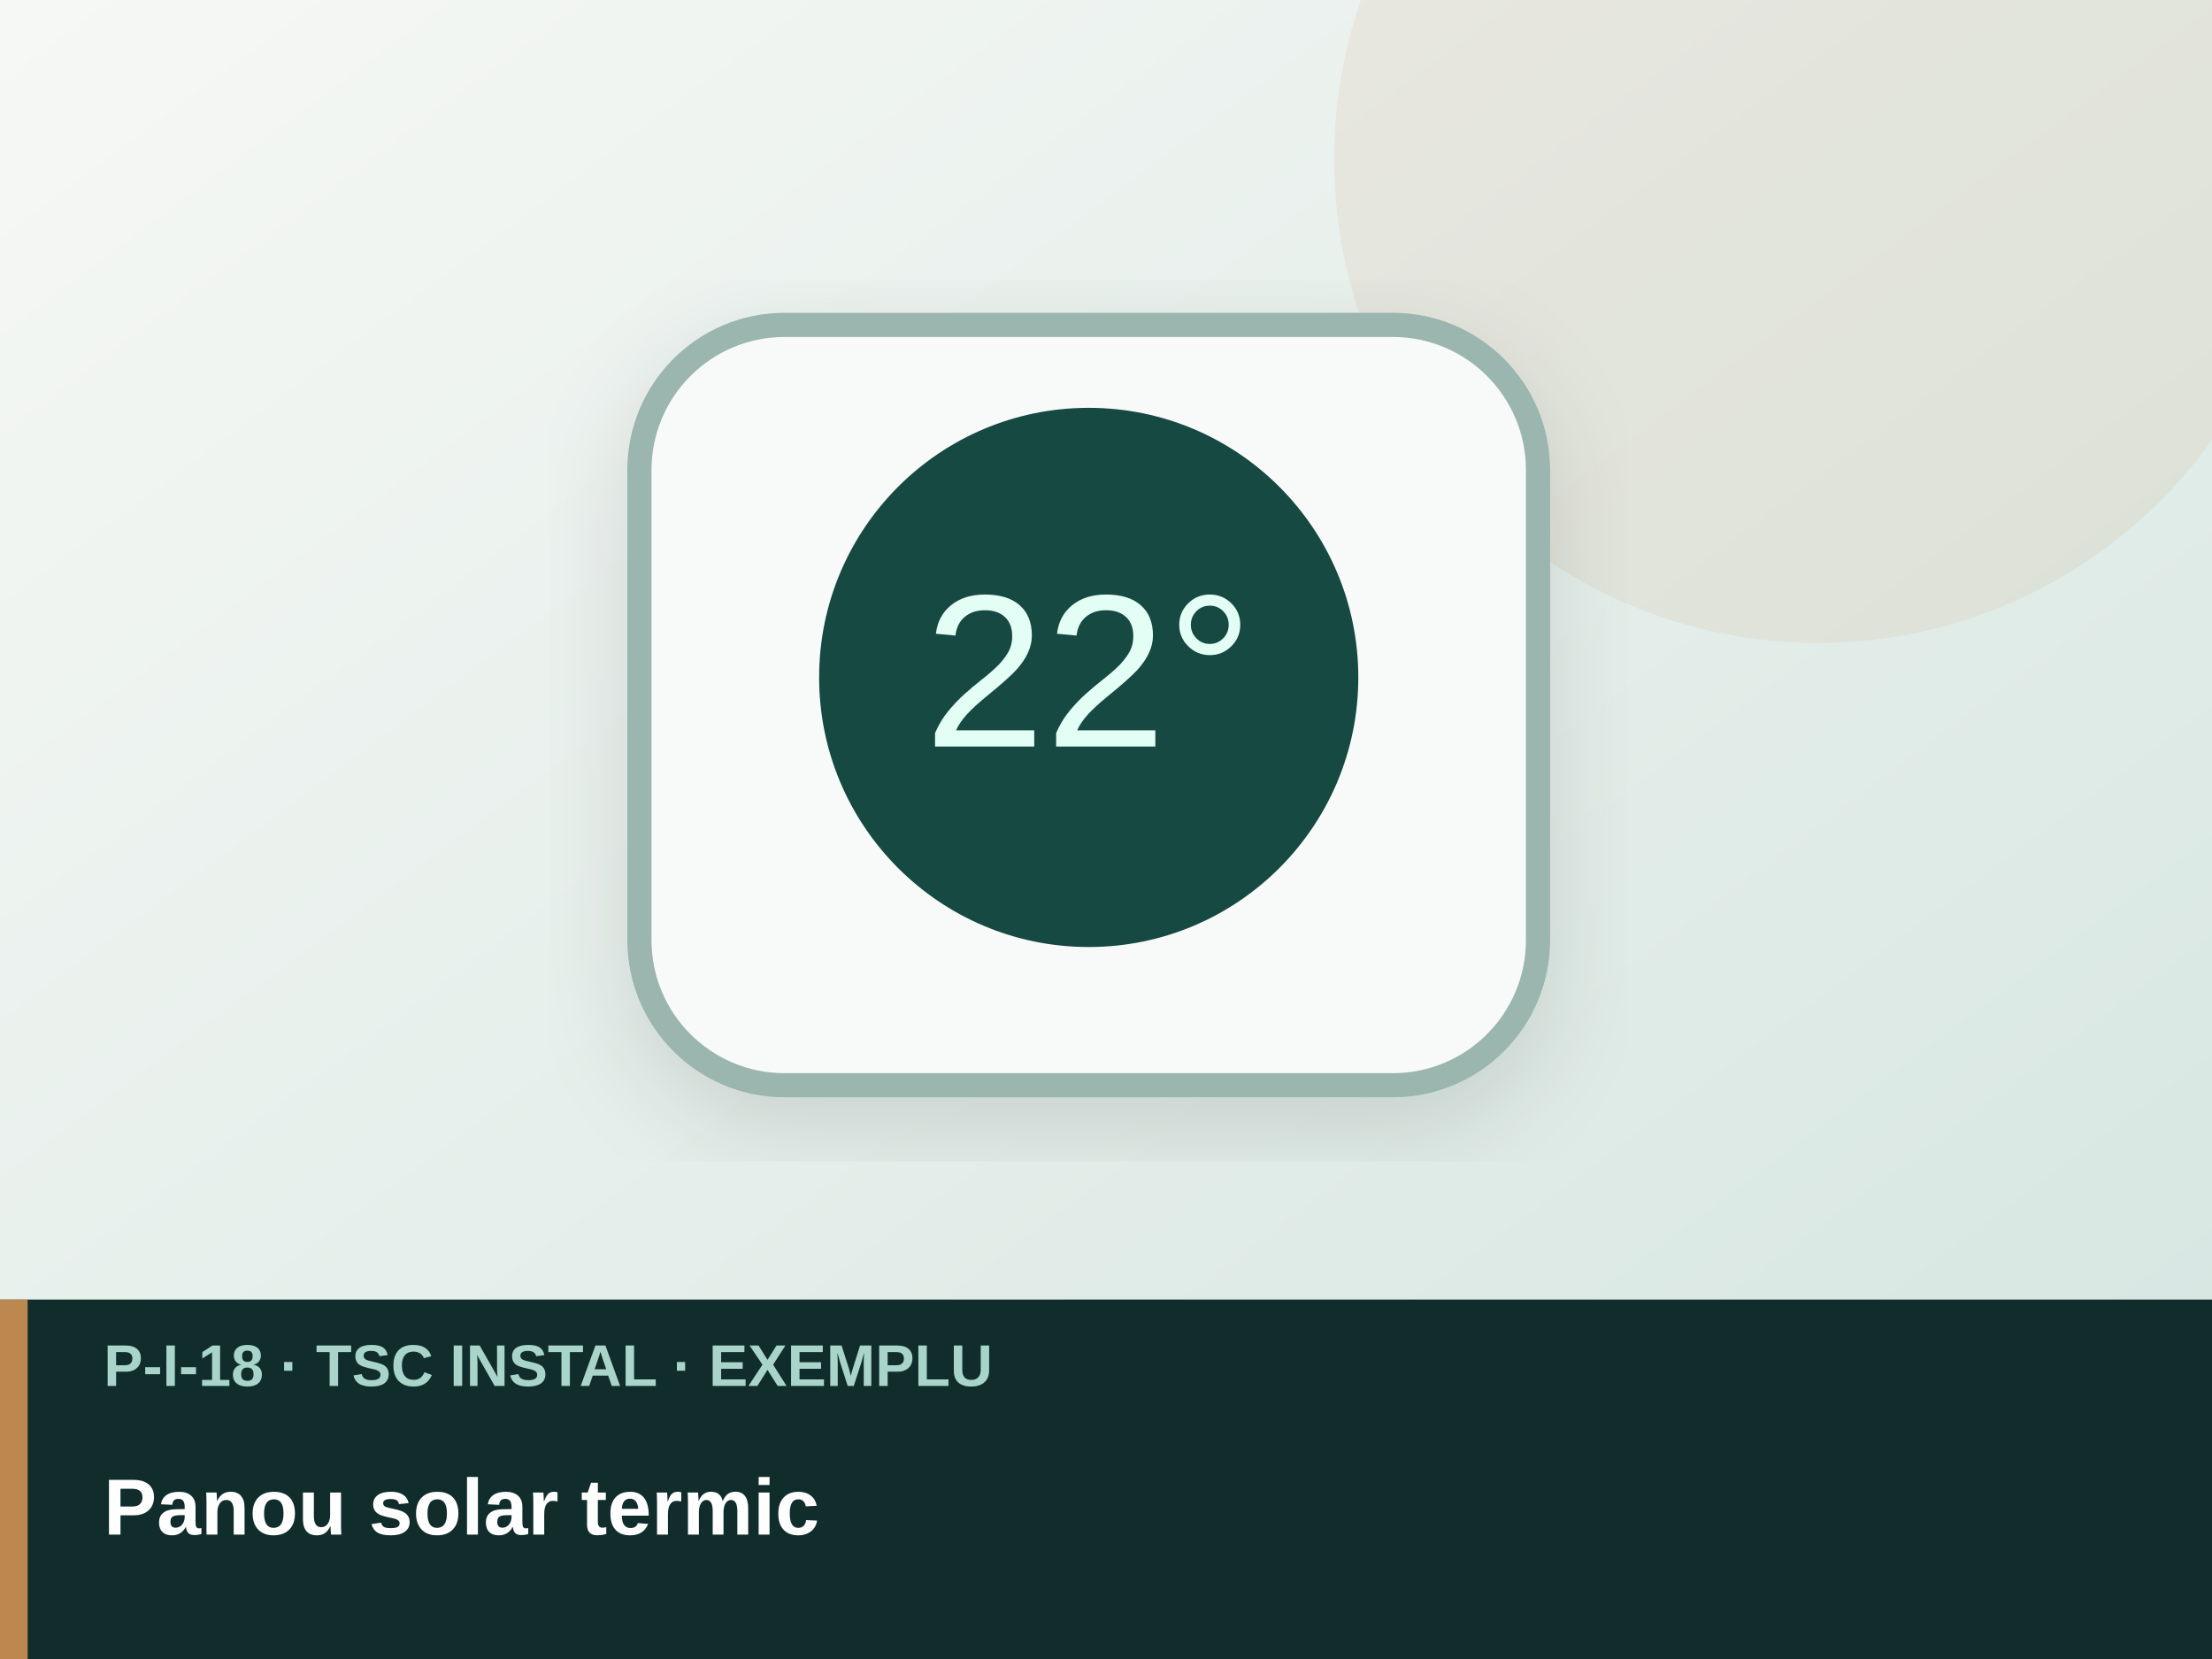
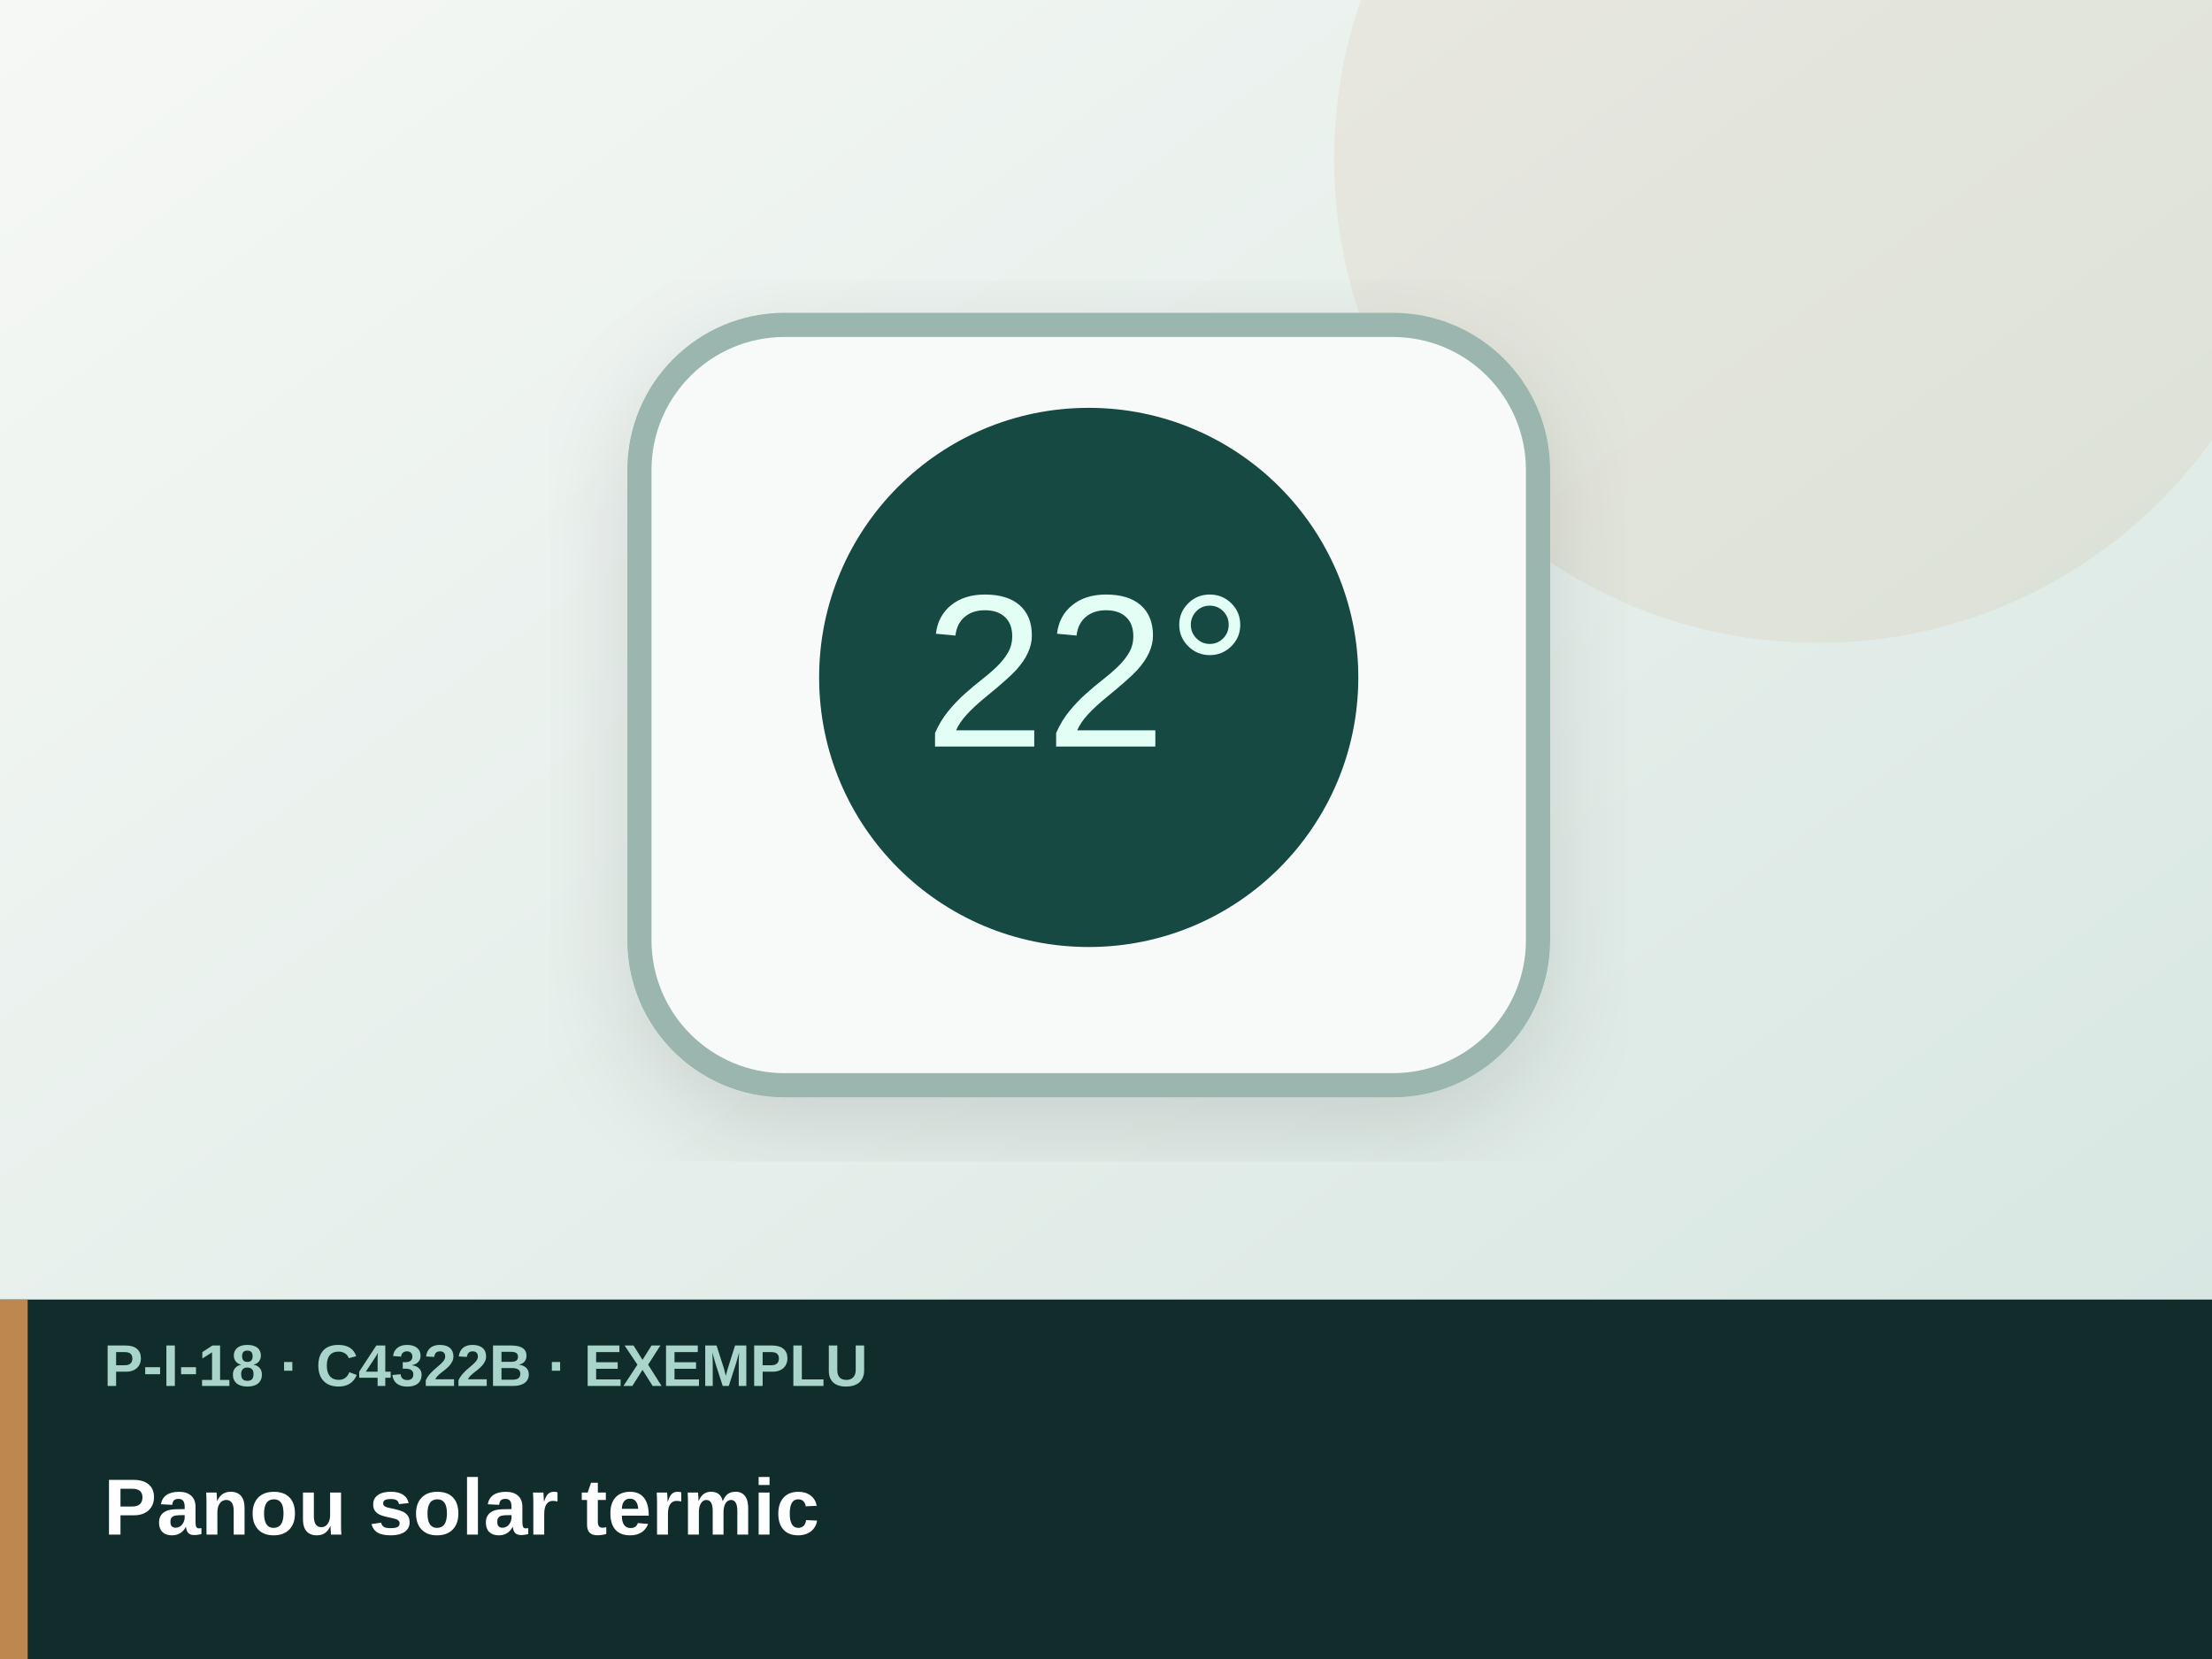
<svg xmlns="http://www.w3.org/2000/svg" width="640" height="480" viewBox="0 0 640 480" role="img" aria-label="Panou solar termic — ilustrație demonstrativă">
  <defs>
    <linearGradient id="bg" x1="0" y1="0" x2="1" y2="1">
      <stop stop-color="#f6f8f5" />
      <stop offset="1" stop-color="#d4e5e0" />
    </linearGradient>
    <filter id="shadow">
      <feDropShadow dx="0" dy="9" stdDeviation="14" flood-opacity=".12" />
    </filter>
  </defs>
  <rect width="640" height="480" fill="url(#bg)" />
  <circle cx="526" cy="46" r="140" fill="#bd8750" opacity=".1" />
  <g filter="url(#shadow)">
    <rect x="185" y="94" width="260" height="220" rx="42" fill="#f8faf9" stroke="#9ab6ae" stroke-width="7" />
    <circle cx="315" cy="196" r="78" fill="#154943" />
    <text x="315" y="216" fill="#e3fff5" font-size="63" text-anchor="middle" font-family="Arial">22°</text>
  </g>
  <rect y="376" width="640" height="104" fill="#102d2c" />
  <rect y="376" width="8" height="104" fill="#bd8750" />
-   <text x="30" y="401" fill="#a9d4c9" font-family="Arial,sans-serif" font-size="17" font-weight="bold">P-I-18 · TSC INSTAL · EXEMPLU</text>
+   <text x="30" y="401" fill="#a9d4c9" font-family="Arial,sans-serif" font-size="17" font-weight="bold">P-I-18 · C4322B · EXEMPLU</text>
  <text x="30" y="444" fill="#fff" font-family="Arial,sans-serif" font-size="23" font-weight="bold" textLength="247" lengthAdjust="spacingAndGlyphs">Panou solar termic</text>
</svg>
